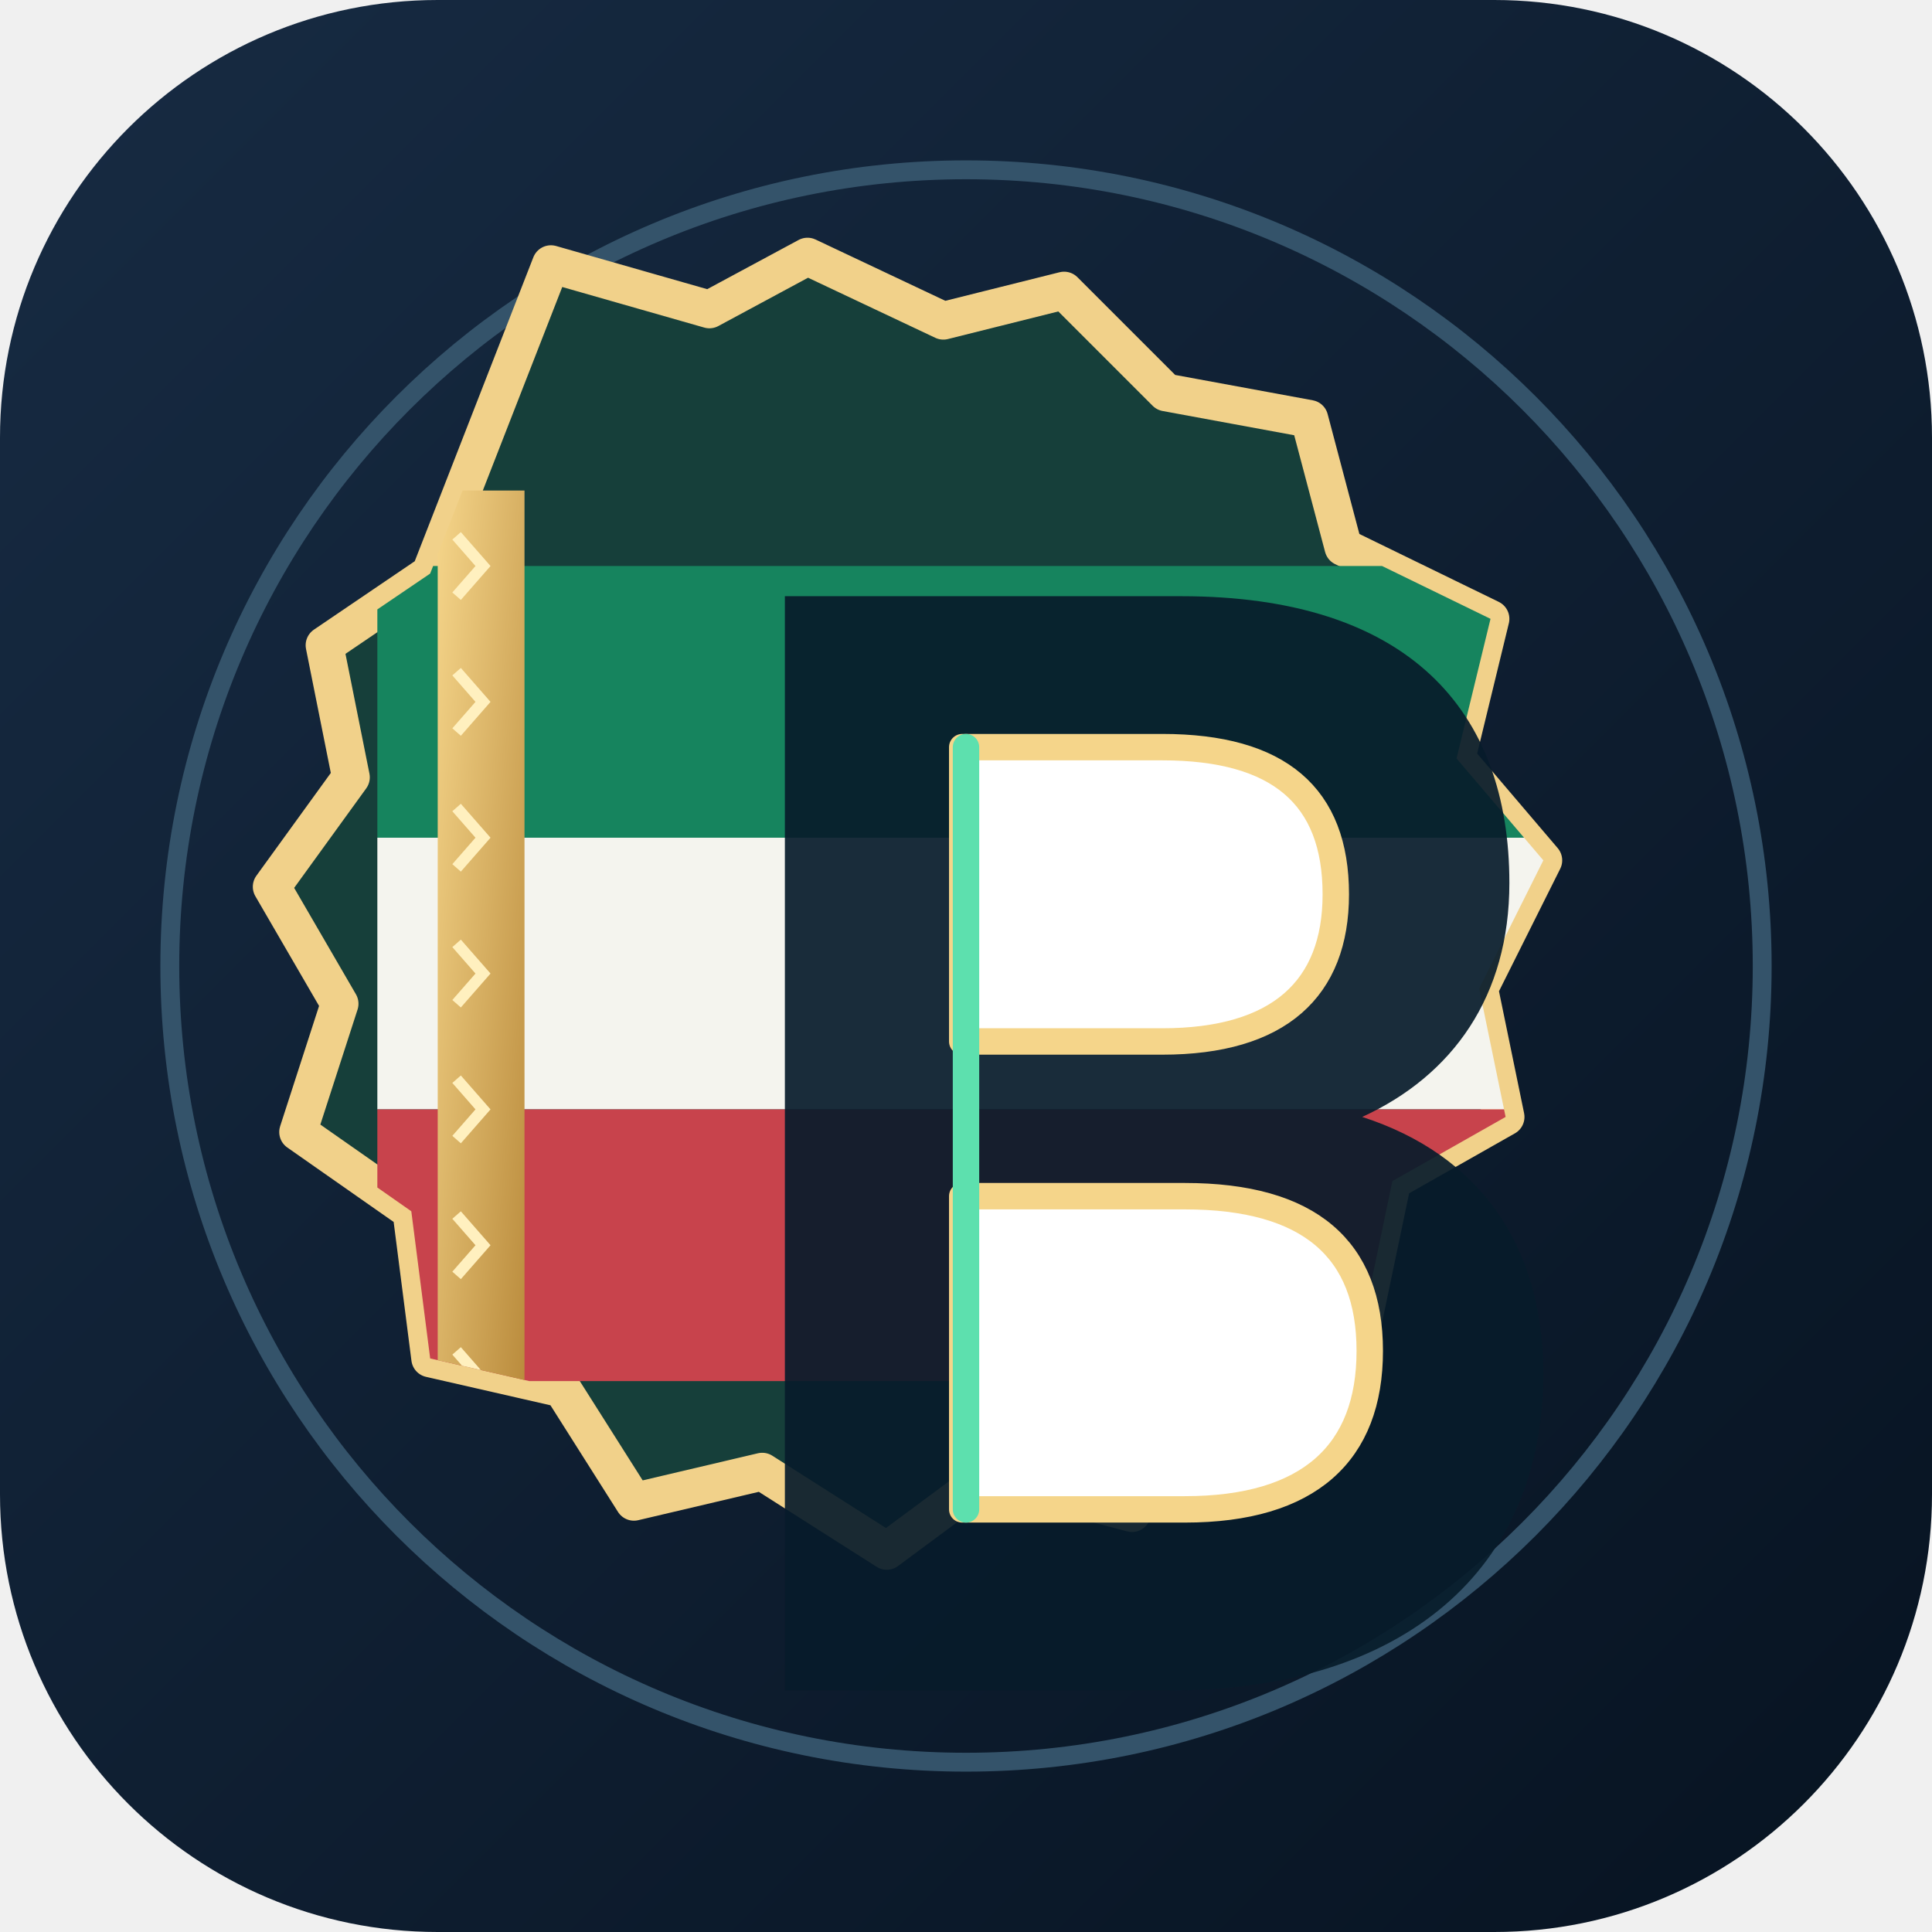
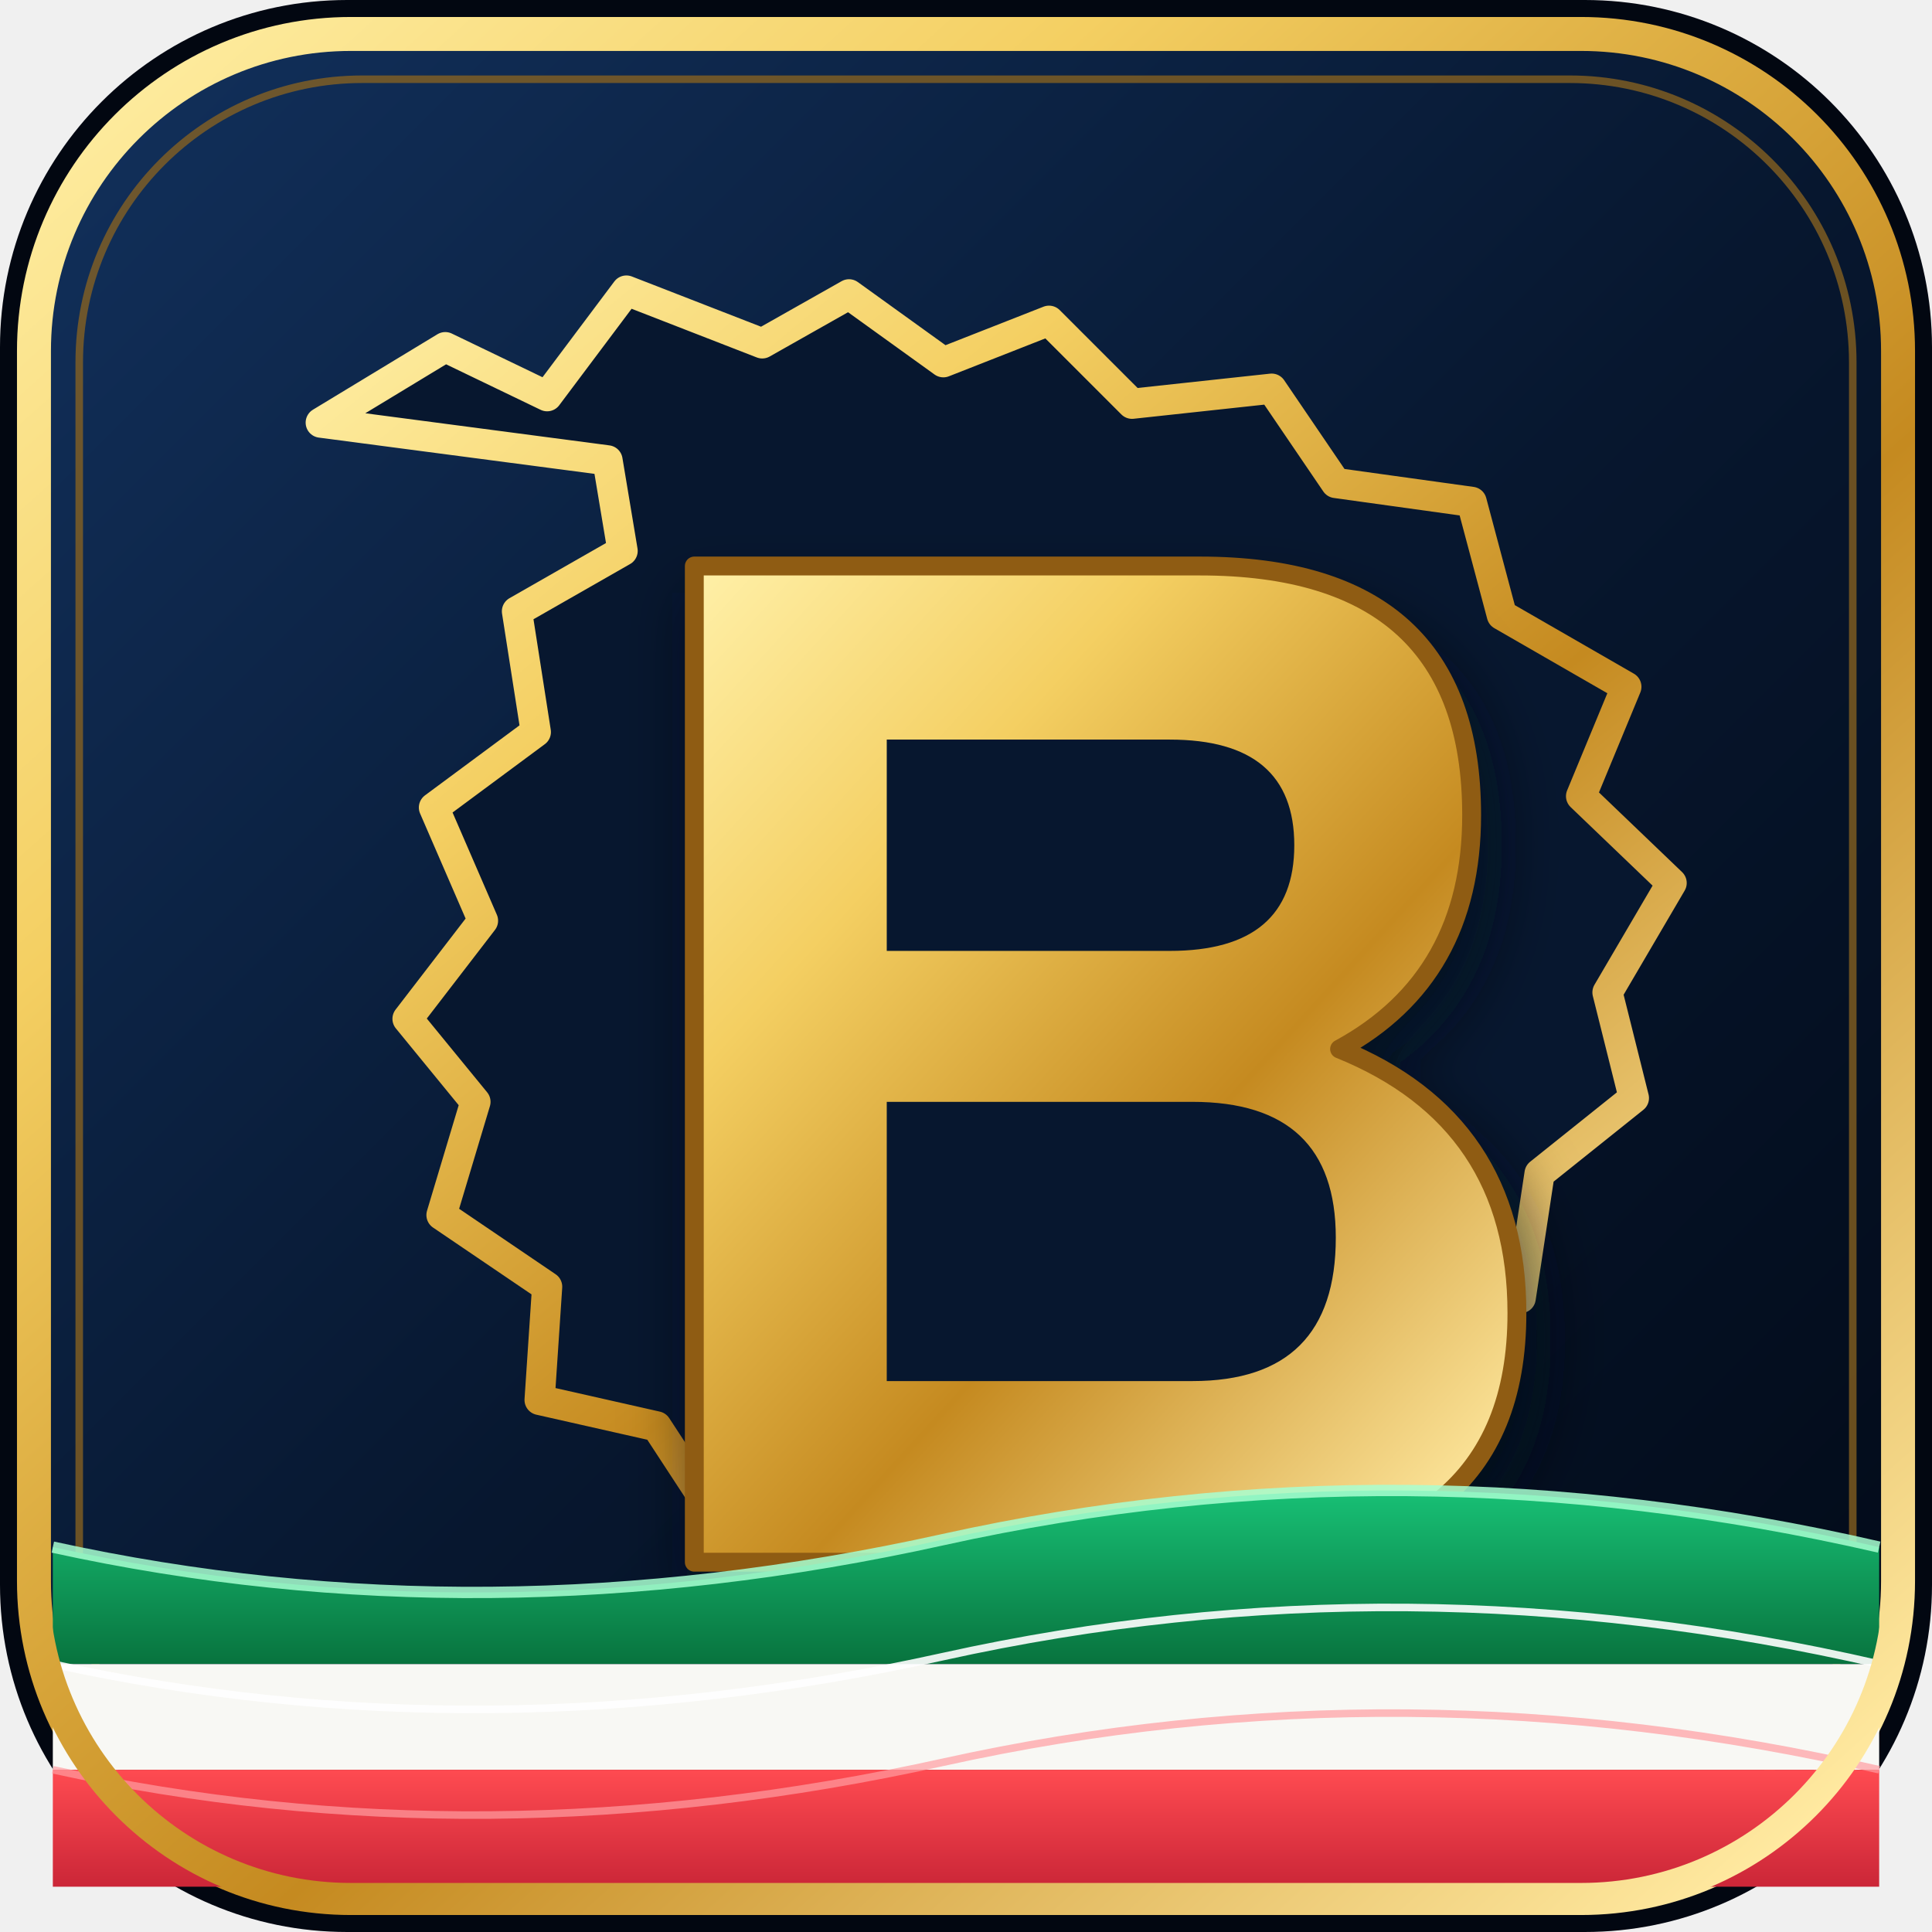
<svg xmlns="http://www.w3.org/2000/svg" viewBox="0 0 512 512">
  <defs>
-     <linearGradient id="bg" x1="0" y1="0" x2="1" y2="1">
-       <stop stop-color="#172b43" />
-       <stop offset="1" stop-color="#071321" />
+     <linearGradient id="navy" x1="0" y1="0" x2="1" y2="1">
+       <stop stop-color="#12315d" />
+       <stop offset=".52" stop-color="#07172f" />
+       <stop offset="1" stop-color="#020916" />
    </linearGradient>
-     <linearGradient id="gold" x1="0" y1="0" x2="1" y2="1">
-       <stop stop-color="#f5d58a" />
-       <stop offset="1" stop-color="#b98a3b" />
+     <linearGradient id="gold" x1="0" y1="0" x2=".9" y2="1">
+       <stop stop-color="#fff0a8" />
+       <stop offset=".28" stop-color="#f4cf62" />
+       <stop offset=".62" stop-color="#c58a20" />
+       <stop offset="1" stop-color="#ffe9a0" />
    </linearGradient>
-     <clipPath id="map">
-       <path d="M146 70l42 12 26-14 36 17 32-8 27 27 38 7 9 34 39 19-9 37 23 27-17 34 7 34-30 17-9 43-35 10-25 35-38-10-27 20-33-21-34 8-19-30-35-8-5-39-30-21 11-34-18-31 21-29-7-35 28-19z" />
+     <linearGradient id="green" x1="0" y1="0" x2="0" y2="1">
+       <stop stop-color="#19c77a" />
+       <stop offset="1" stop-color="#08733e" />
+     </linearGradient>
+     <linearGradient id="red" x1="0" y1="0" x2="0" y2="1">
+       <stop stop-color="#ff4b51" />
+       <stop offset="1" stop-color="#a90e27" />
+     </linearGradient>
+     <filter id="shadow" x="-30%" y="-30%" width="160%" height="160%">
+       <feGaussianBlur stdDeviation="8" />
+     </filter>
+     <clipPath id="flag">
+       <path d="M14 410 Q128 435 250 408 T498 410 V500 H14Z" />
    </clipPath>
  </defs>
-   <rect width="512" height="512" rx="116" fill="url(#bg)" />
-   <circle cx="256" cy="256" r="211" fill="none" stroke="#34536a" stroke-width="5" />
-   <path d="M146 70l42 12 26-14 36 17 32-8 27 27 38 7 9 34 39 19-9 37 23 27-17 34 7 34-30 17-9 43-35 10-25 35-38-10-27 20-33-21-34 8-19-30-35-8-5-39-30-21 11-34-18-31 21-29-7-35 28-19z" fill="#163f3a" stroke="#f1d18a" stroke-width="10" stroke-linejoin="round" />
-   <g clip-path="url(#map)">
-     <path d="M100 150h330v72H100z" fill="#16845e" />
-     <path d="M100 222h330v72H100z" fill="#f4f4ee" />
-     <path d="M100 294h330v72H100z" fill="#c8434c" />
-     <path d="M116 130h23v250h-23z" fill="url(#gold)" />
-     <path d="M121 142l7 8-7 8m0 20l7 8-7 8m0 20l7 8-7 8m0 20l7 8-7 8m0 20l7 8-7 8m0 20l7 8-7 8m0 20l7 8-7 8" fill="none" stroke="#fff0bf" stroke-width="3" />
+   <rect width="512" height="512" rx="92" fill="#020711" />
+   <rect x="9" y="9" width="494" height="494" rx="84" fill="url(#navy)" stroke="url(#gold)" stroke-width="9" />
+   <rect x="21" y="21" width="470" height="470" rx="75" fill="none" stroke="#8c641f" stroke-width="2" opacity=".75" />
+   <path d="M85 112 L118 92 145 105 166 77 202 91 225 78 250 96 278 85 300 107 337 103 354 128 390 133 398 163 431 182 419 211 443 234 426 263 433 291 408 311 403 344 374 354 357 382 326 377 304 402 275 391 250 413 222 394 191 404 174 378 143 371 145 341 117 322 126 292 108 270 128 244 115 214 142 194 137 162 165 146 161 122Z" fill="#07172f" stroke="url(#gold)" stroke-width="8" stroke-linejoin="round" />
+   <path d="M182 157 H323 Q398 157 398 224 Q398 267 364 286 Q411 304 411 355 Q411 424 326 424 H182Z" fill="#030b18" opacity=".52" filter="url(#shadow)" />
+   <path d="M184 150 H318 Q390 150 390 216 Q390 259 355 278 Q402 297 402 348 Q402 414 321 414 H184Z" fill="url(#gold)" stroke="#8f5c13" stroke-width="5" stroke-linejoin="round" />
+   <path d="M235 196 H310 Q343 196 343 224 Q343 252 310 252 H235Z" fill="#07172f" />
+   <path d="M235 292 H316 Q354 292 354 328 Q354 366 316 366 H235Z" fill="#07172f" />
+   <g clip-path="url(#flag)">
+     <path d="M0 405 Q128 433 256 405 T512 405 V441 Q384 441 256 441 T0 441Z" fill="url(#green)" />
+     <path d="M0 441 Q128 441 256 441 T512 441 V469 Q384 469 256 469 T0 469Z" fill="#f8f8f4" />
+     <path d="M0 469 Q128 469 256 469 T512 469 V520 H0Z" fill="url(#red)" />
  </g>
-   <path d="M208 158h105c60 0 87 30 87 76 0 30-15 51-39 62 31 10 48 34 48 68 0 52-37 84-99 84H208z" fill="#071b2a" opacity=".92" />
-   <path d="M255 198h53c31 0 46 13 46 39 0 25-15 39-46 39h-53zm0 119h59c33 0 49 14 49 41s-16 42-49 42h-59z" fill="#fff" stroke="#f5d58a" stroke-width="7" stroke-linejoin="round" />
-   <path d="M256 198v202" stroke="#5de0ae" stroke-width="7" stroke-linecap="round" />
+   <path d="M14 410 Q128 435 250 408 T498 410" fill="none" stroke="#a8ffd1" stroke-width="3" opacity=".85" />
+   <path d="M14 441 Q128 466 250 439 T498 441" fill="none" stroke="#fff" stroke-width="2" opacity=".9" />
+   <path d="M14 469 Q128 494 250 467 T498 469" fill="none" stroke="#ff9da1" stroke-width="2" opacity=".7" />
+   <rect x="9" y="9" width="494" height="494" rx="84" fill="none" stroke="url(#gold)" stroke-width="8" />
</svg>
